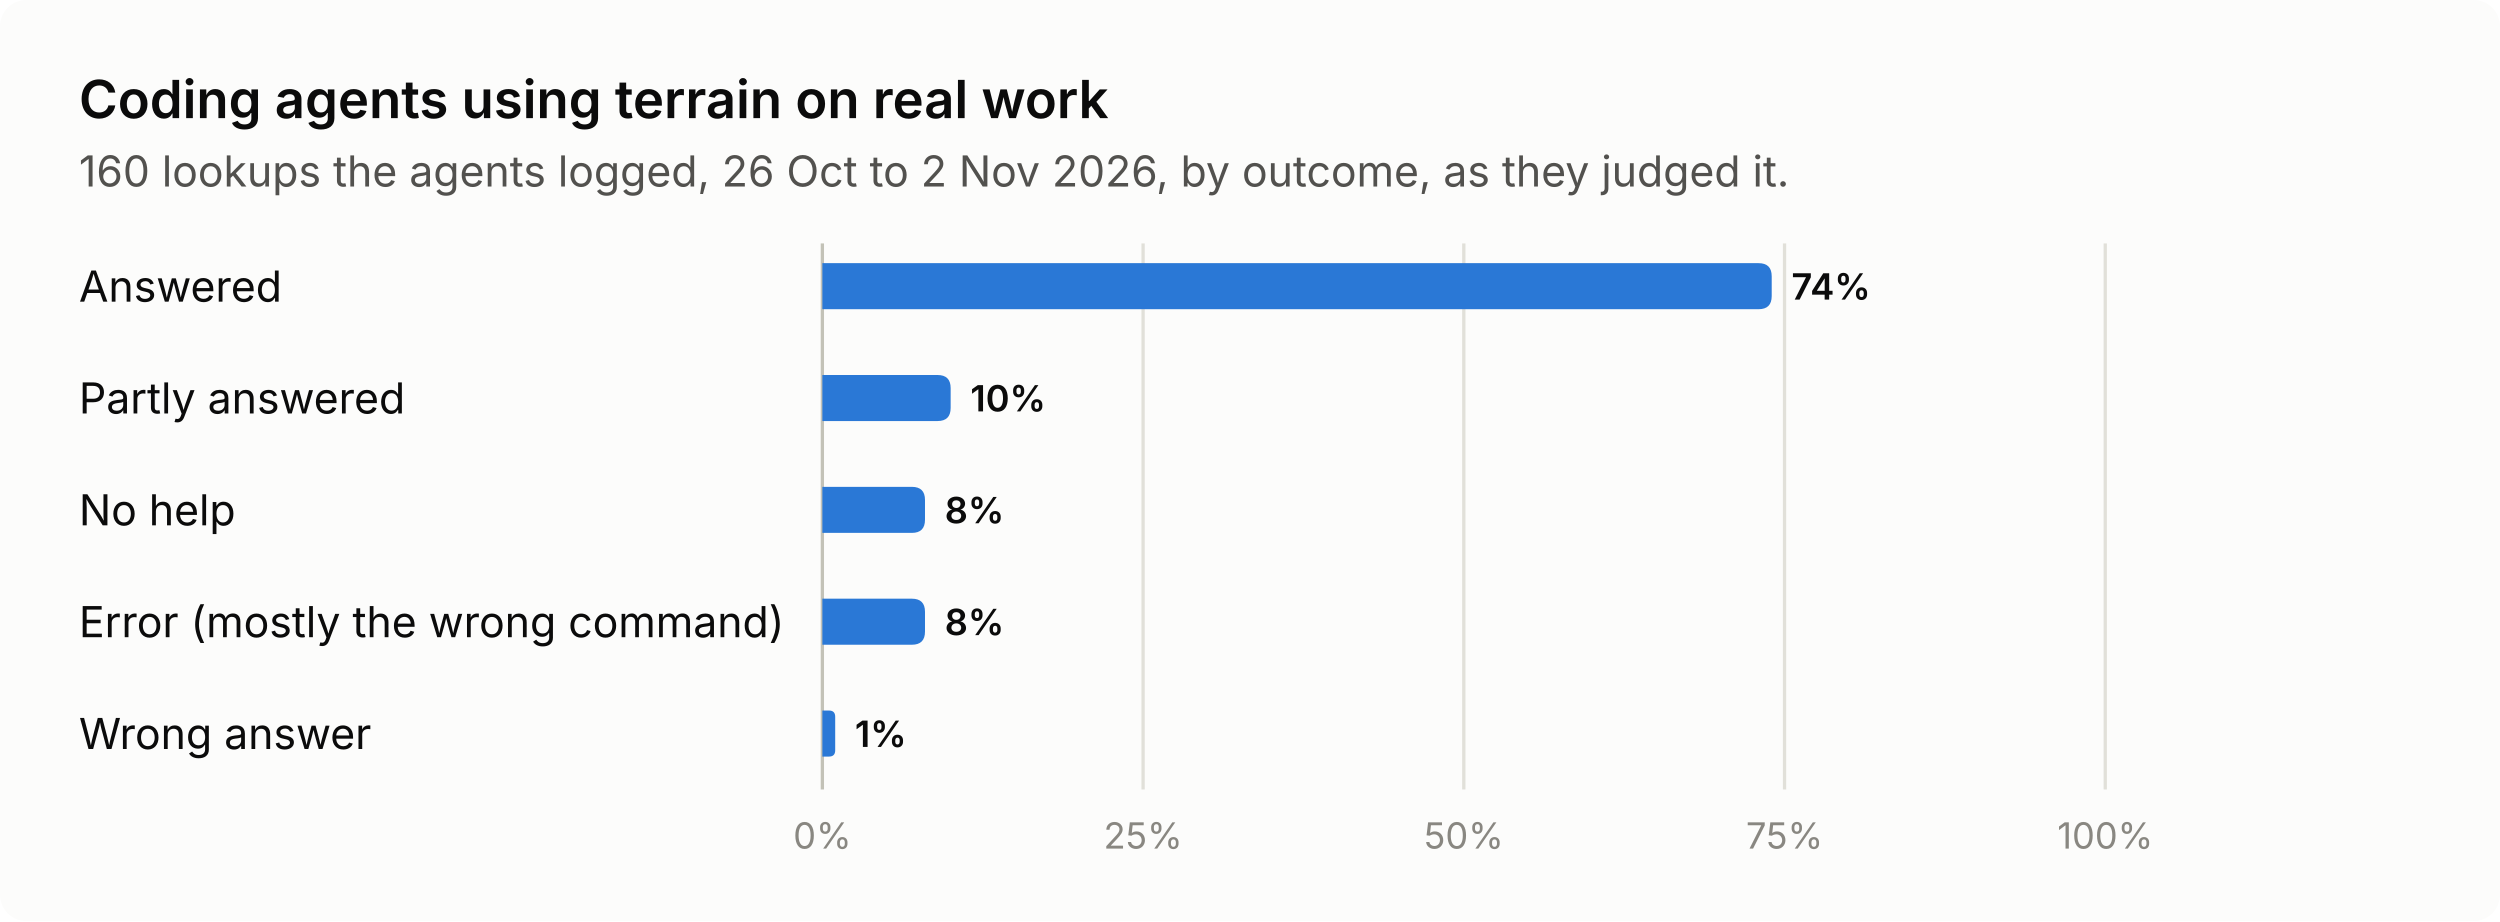
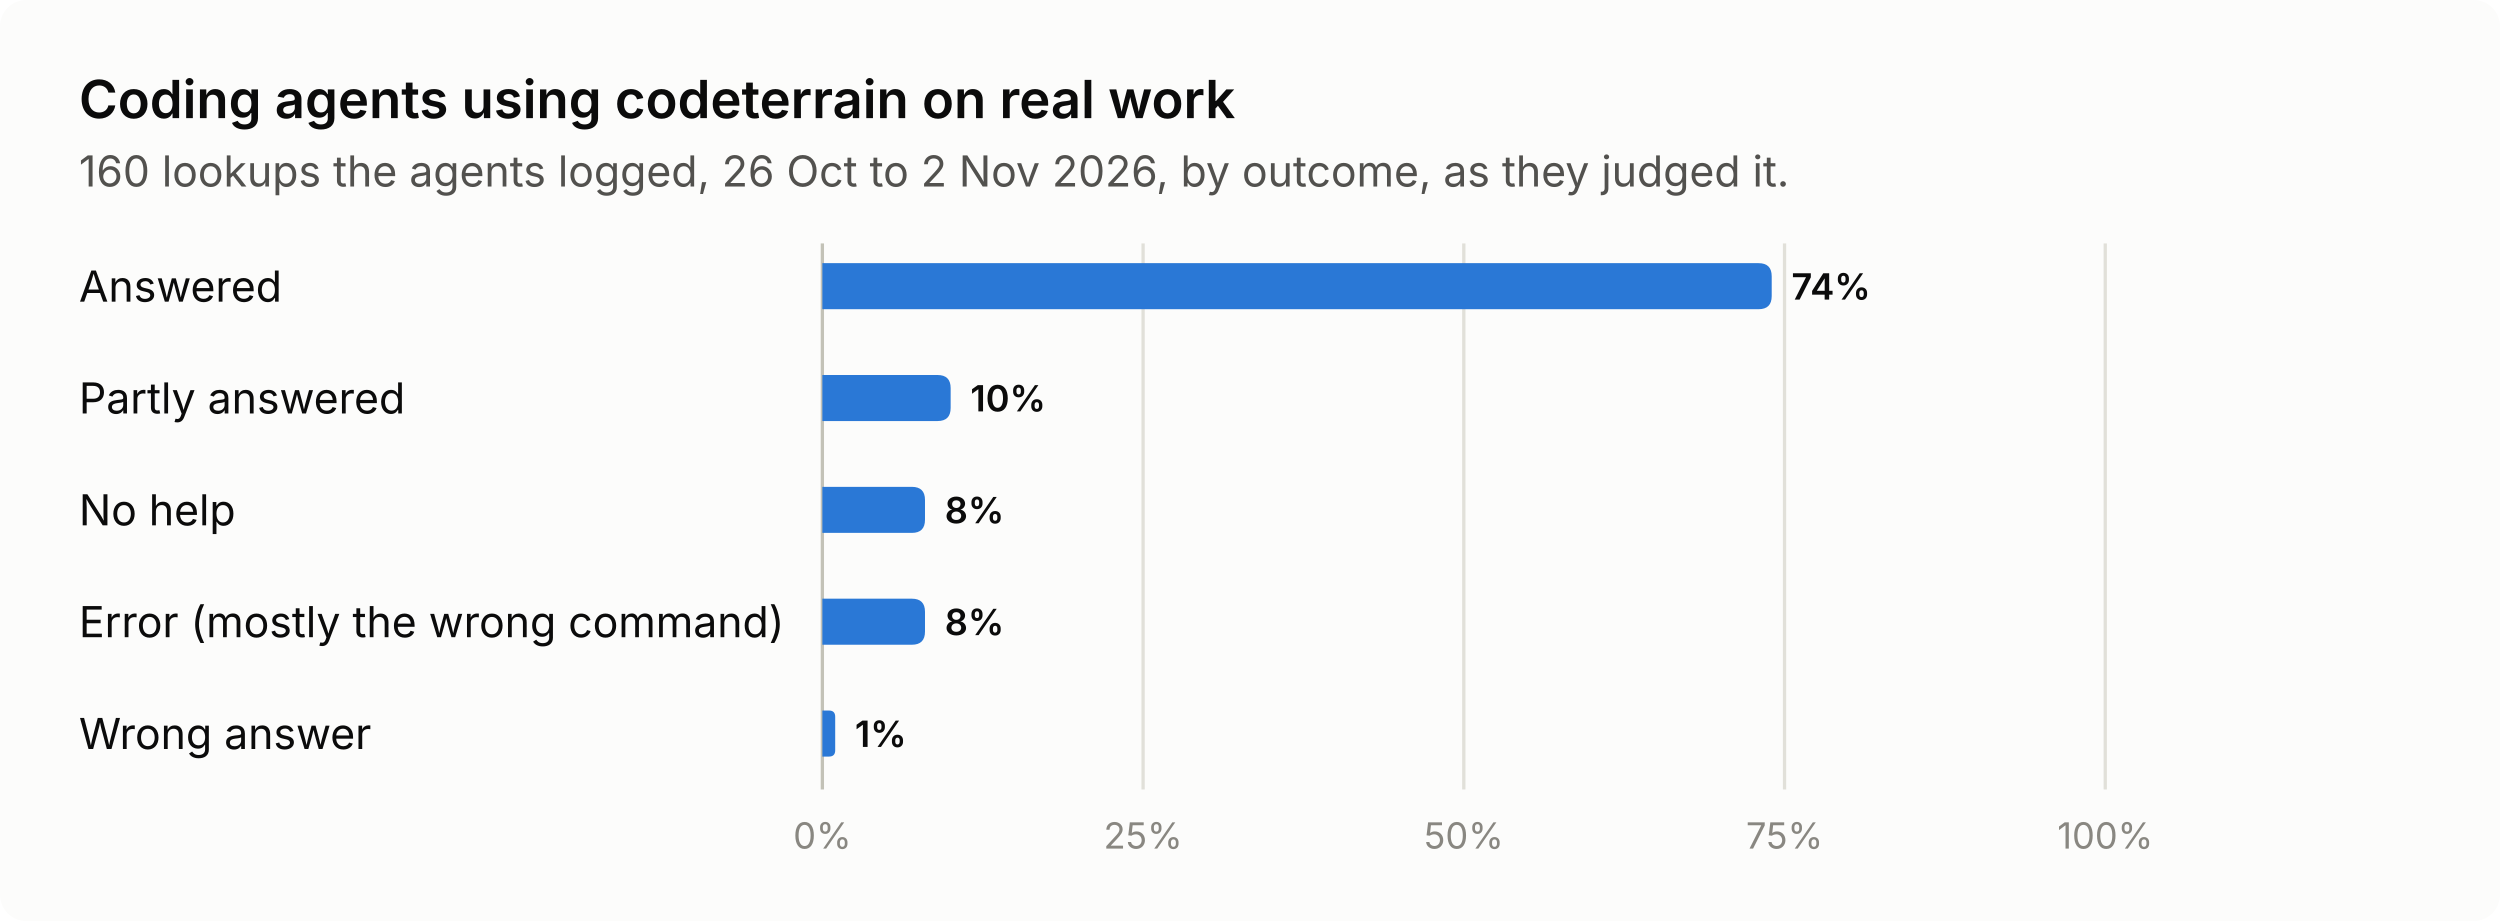
<svg xmlns="http://www.w3.org/2000/svg" width="760" height="280" viewBox="0 0 760 280" font-family="system-ui, -apple-system, &quot;Segoe UI&quot;, sans-serif" role="img">
  <rect width="760" height="280" rx="8" fill="#fcfcfb" />
-   <text x="24.0" y="30.0" fill="#0b0b0b" font-size="16" font-weight="600" text-anchor="start" dominant-baseline="middle">Coding agents using terrain on real work</text>
+   <text x="24.0" y="30.0" fill="#0b0b0b" font-size="16" font-weight="600" text-anchor="start" dominant-baseline="middle">Coding agents using codeterrain on real work</text>
  <text x="24.0" y="52.0" fill="#52514e" font-size="13" font-weight="400" text-anchor="start" dominant-baseline="middle">160 lookups the agents logged, 26 Oct to 2 Nov 2026, by outcome, as they judged it.</text>
  <line x1="250.0" y1="74.0" x2="250.0" y2="240.0" stroke="#c3c2b7" stroke-width="1" />
  <text x="250.0" y="254.0" fill="#898781" font-size="11" font-weight="400" text-anchor="middle" dominant-baseline="middle">0%</text>
  <line x1="347.5" y1="74.0" x2="347.5" y2="240.0" stroke="#e1e0d9" stroke-width="1" />
  <text x="347.5" y="254.0" fill="#898781" font-size="11" font-weight="400" text-anchor="middle" dominant-baseline="middle">25%</text>
  <line x1="445.0" y1="74.0" x2="445.0" y2="240.0" stroke="#e1e0d9" stroke-width="1" />
  <text x="445.0" y="254.0" fill="#898781" font-size="11" font-weight="400" text-anchor="middle" dominant-baseline="middle">50%</text>
  <line x1="542.5" y1="74.0" x2="542.5" y2="240.0" stroke="#e1e0d9" stroke-width="1" />
  <text x="542.5" y="254.0" fill="#898781" font-size="11" font-weight="400" text-anchor="middle" dominant-baseline="middle">75%</text>
  <line x1="640.0" y1="74.0" x2="640.0" y2="240.0" stroke="#e1e0d9" stroke-width="1" />
  <text x="640.0" y="254.0" fill="#898781" font-size="11" font-weight="400" text-anchor="middle" dominant-baseline="middle">100%</text>
  <text x="24.0" y="87.0" fill="#0b0b0b" font-size="13" font-weight="400" text-anchor="start" dominant-baseline="middle">Answered</text>
  <path d="M250.0 80.0 H534.6 Q538.6 80.0 538.6 84.0 V90.0 Q538.6 94.0 534.6 94.0 H250.0 Z" fill="#2a78d6" />
  <text x="544.6" y="87.0" fill="#0b0b0b" font-size="11" font-weight="600" text-anchor="start" dominant-baseline="middle">74%</text>
  <text x="24.0" y="121.0" fill="#0b0b0b" font-size="13" font-weight="400" text-anchor="start" dominant-baseline="middle">Partly answered</text>
  <path d="M250.0 114.0 H285.0 Q289.0 114.0 289.0 118.0 V124.0 Q289.0 128.0 285.0 128.0 H250.0 Z" fill="#2a78d6" />
  <text x="295.0" y="121.0" fill="#0b0b0b" font-size="11" font-weight="600" text-anchor="start" dominant-baseline="middle">10%</text>
  <text x="24.0" y="155.0" fill="#0b0b0b" font-size="13" font-weight="400" text-anchor="start" dominant-baseline="middle">No help</text>
  <path d="M250.0 148.0 H277.2 Q281.2 148.0 281.2 152.0 V158.0 Q281.2 162.0 277.2 162.0 H250.0 Z" fill="#2a78d6" />
  <text x="287.2" y="155.0" fill="#0b0b0b" font-size="11" font-weight="600" text-anchor="start" dominant-baseline="middle">8%</text>
  <text x="24.0" y="189.0" fill="#0b0b0b" font-size="13" font-weight="400" text-anchor="start" dominant-baseline="middle">Error (mostly the wrong command)</text>
  <path d="M250.0 182.0 H277.2 Q281.2 182.0 281.2 186.0 V192.0 Q281.2 196.0 277.2 196.0 H250.0 Z" fill="#2a78d6" />
  <text x="287.2" y="189.0" fill="#0b0b0b" font-size="11" font-weight="600" text-anchor="start" dominant-baseline="middle">8%</text>
  <text x="24.0" y="223.0" fill="#0b0b0b" font-size="13" font-weight="400" text-anchor="start" dominant-baseline="middle">Wrong answer</text>
  <path d="M250.0 216.0 H252.0 Q253.9 216.0 253.9 217.9 V228.1 Q253.9 230.0 252.0 230.0 H250.0 Z" fill="#2a78d6" />
  <text x="259.9" y="223.0" fill="#0b0b0b" font-size="11" font-weight="600" text-anchor="start" dominant-baseline="middle">1%</text>
</svg>
